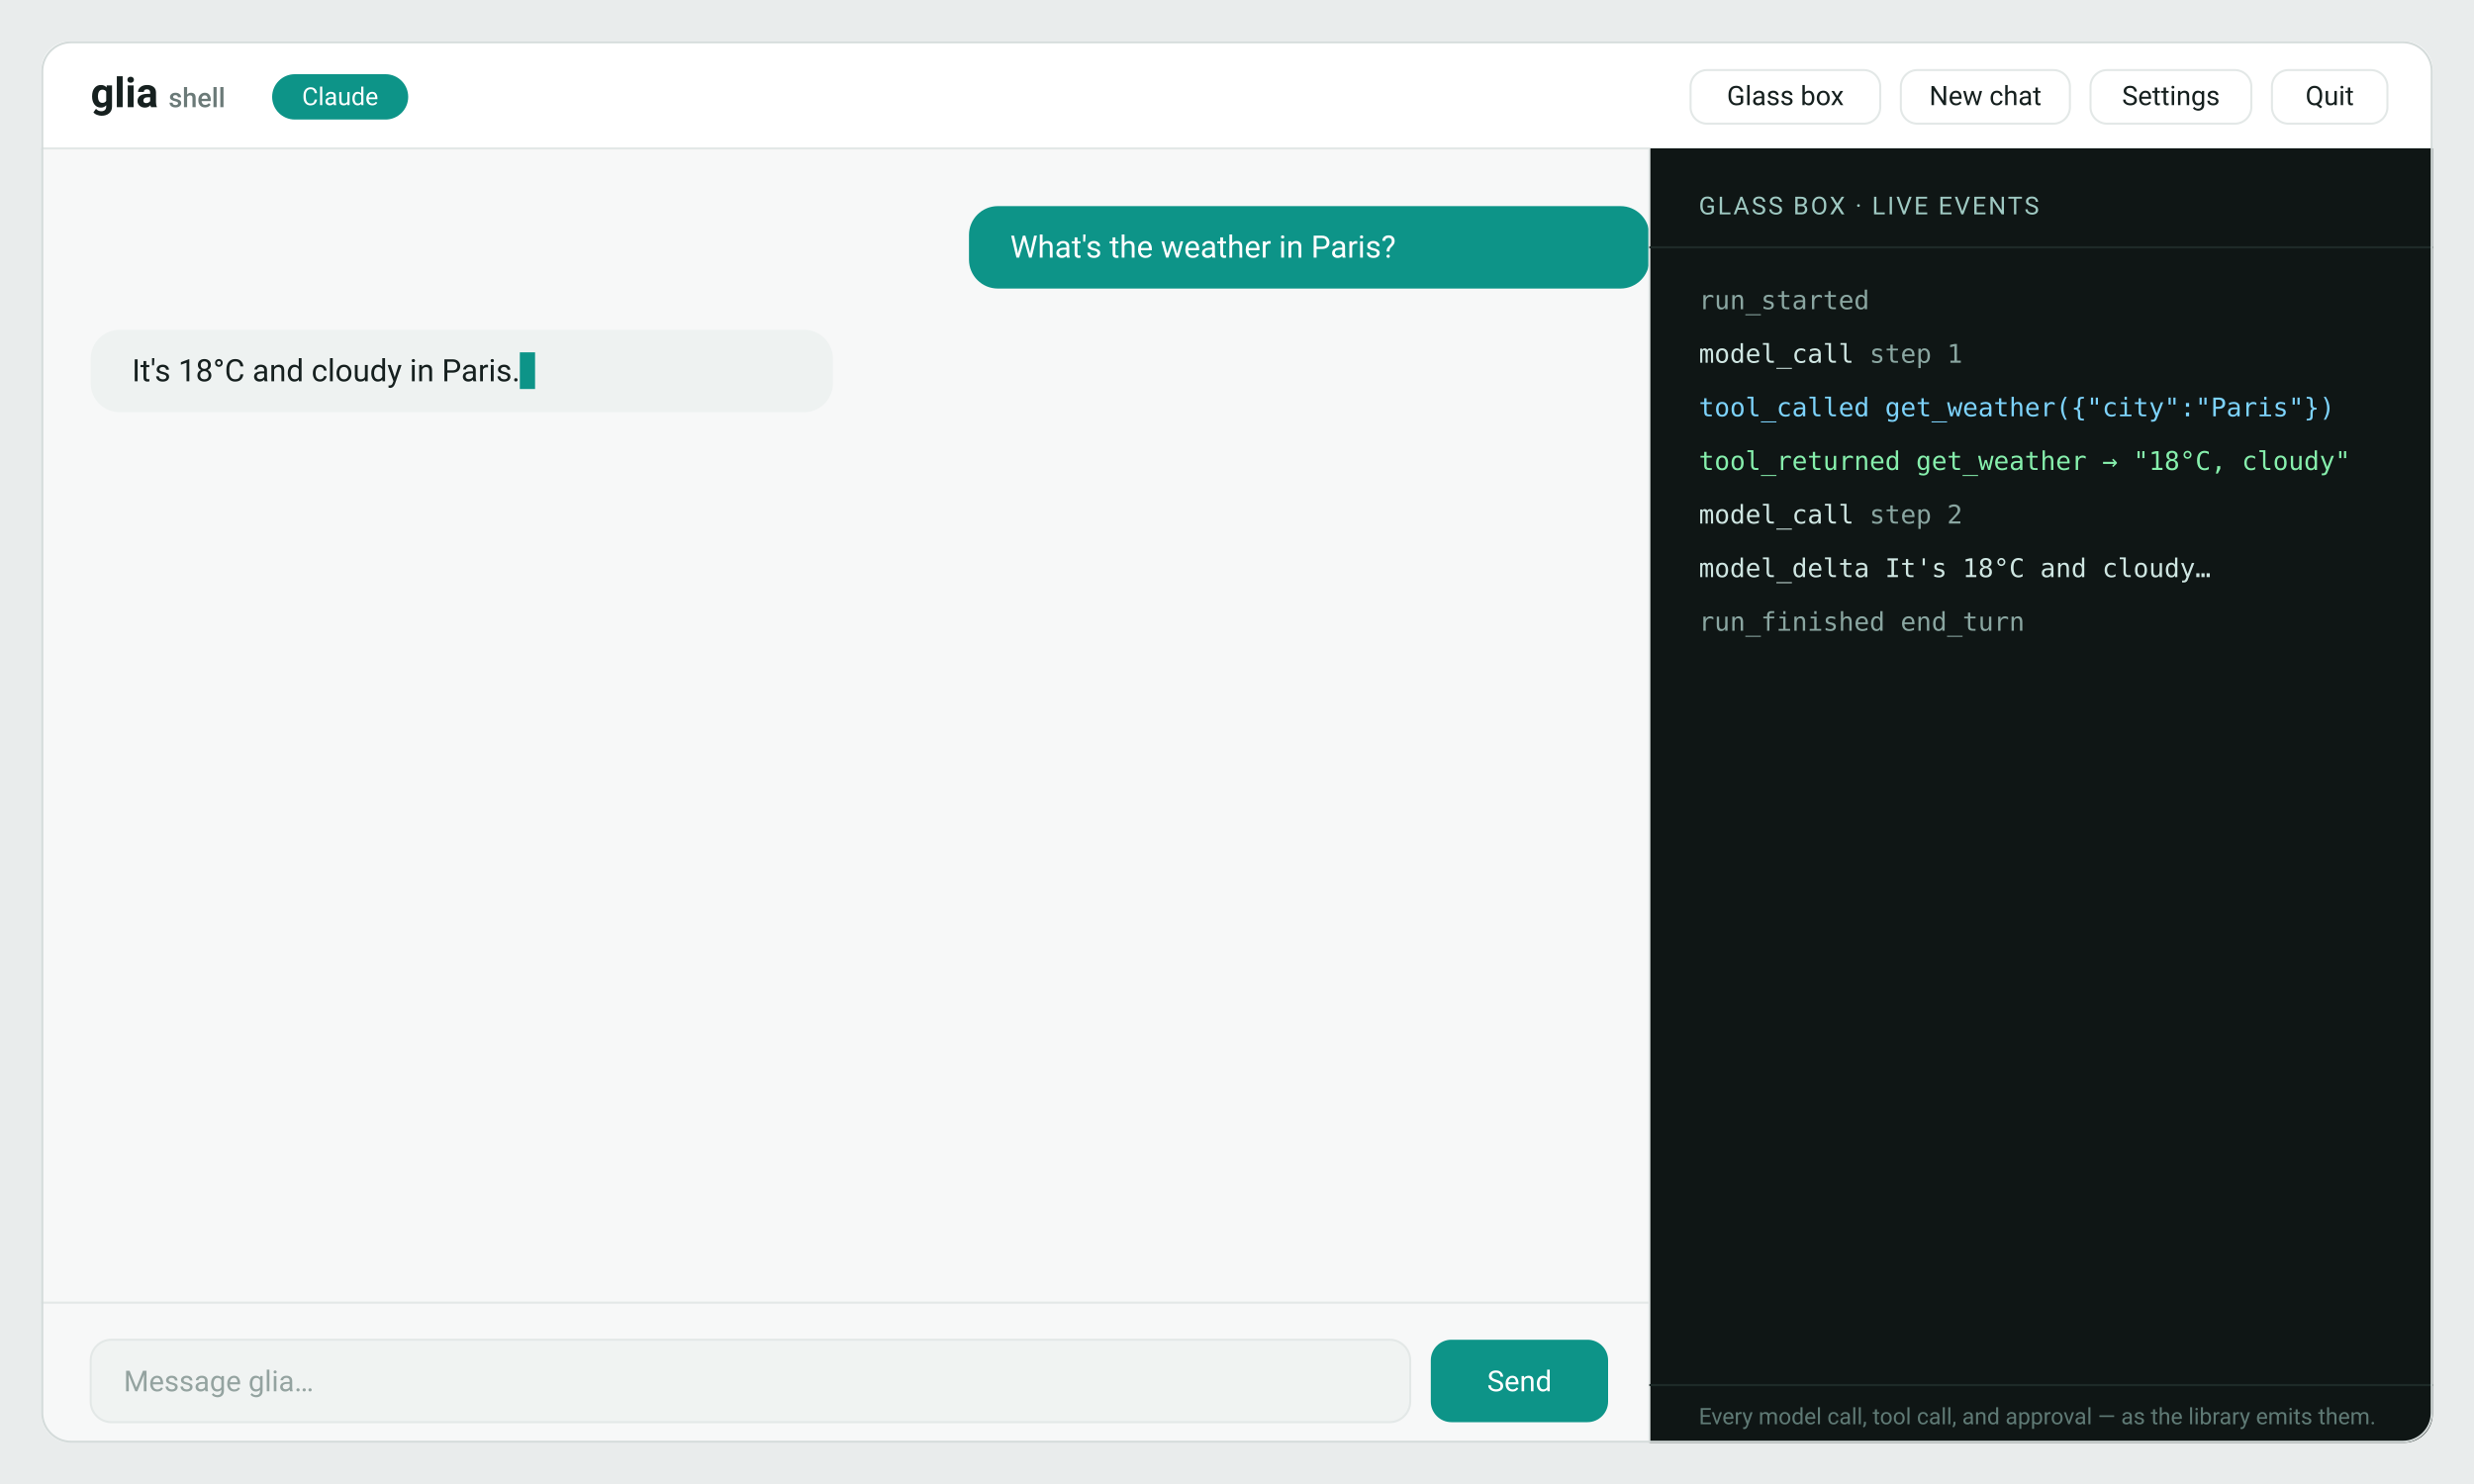
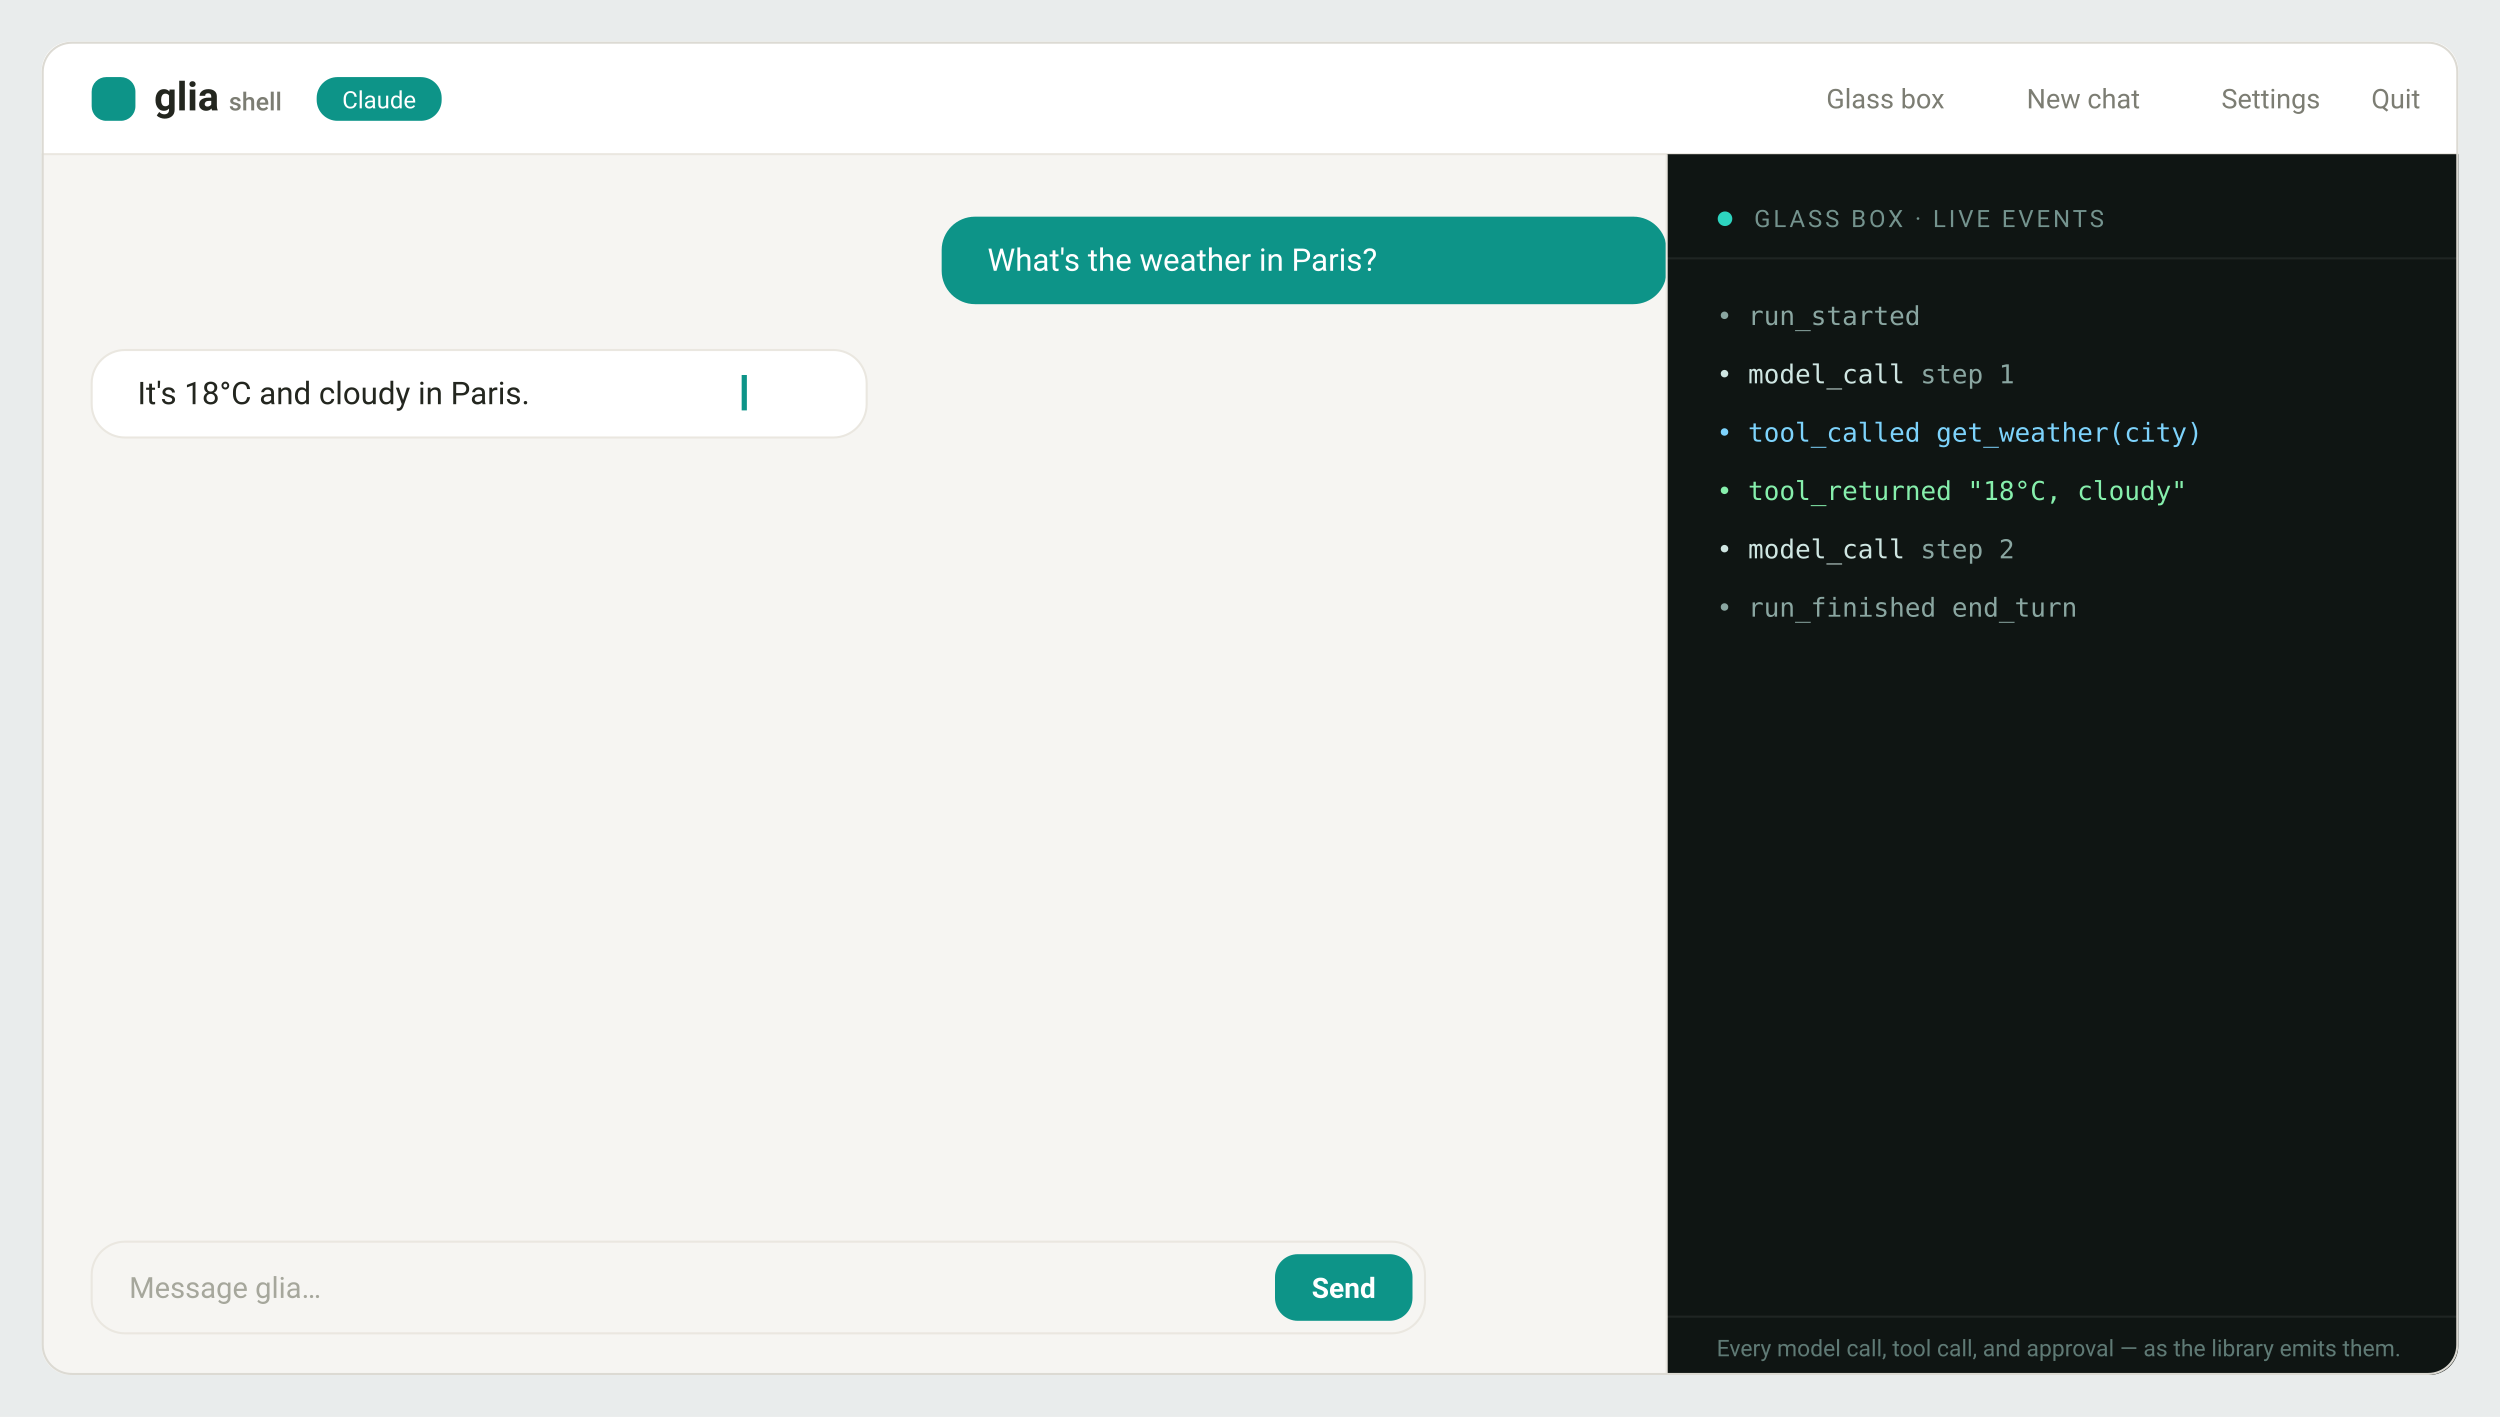
- <svg xmlns="http://www.w3.org/2000/svg" viewBox="0 0 1200 720" font-family="system-ui, -apple-system, Segoe UI, Roboto, sans-serif">
+ <svg xmlns="http://www.w3.org/2000/svg" viewBox="0 0 1200 680" font-family="system-ui, -apple-system, Segoe UI, Roboto, sans-serif">
+   <style>
+     /* Elements default to visible (the final frame), so the image still reads
+        as a full screenshot if a viewer's browser doesn't run SVG animations. */
+     .a { animation: 9s infinite; }
+     .t1 { animation-name: k1; } .t2 { animation-name: k2; } .t3 { animation-name: k3; }
+     .t4 { animation-name: k4; } .t5 { animation-name: k5; } .t6 { animation-name: k6; }
+     .t7 { animation-name: k7; } .t8 { animation-name: k8; }
+     @keyframes k1 { 0%,6%{opacity:0} 8%,100%{opacity:1} }
+     @keyframes k2 { 0%,14%{opacity:0} 16%,100%{opacity:1} }
+     @keyframes k3 { 0%,22%{opacity:0} 24%,100%{opacity:1} }
+     @keyframes k4 { 0%,31%{opacity:0} 33%,100%{opacity:1} }
+     @keyframes k5 { 0%,41%{opacity:0} 43%,100%{opacity:1} }
+     @keyframes k6 { 0%,50%{opacity:0} 52%,100%{opacity:1} }
+     @keyframes k7 { 0%,58%{opacity:0} 60%,100%{opacity:1} }
+     @keyframes k8 { 0%,78%{opacity:0} 80%,100%{opacity:1} }
+     .cursor { animation: blink .9s steps(2) infinite; }
+     @keyframes blink { 50% { opacity: 0; } }
+     .pulse { animation: pulse 2.4s ease-in-out infinite; transform-origin: center; }
+     @keyframes pulse { 50% { opacity: .35; } }
+   </style>
  <defs>
    <clipPath id="win">
-       <rect x="20" y="20" width="1160" height="680" rx="14" />
+       <rect x="20" y="20" width="1160" height="640" rx="14" />
    </clipPath>
  </defs>
-   <rect width="1200" height="720" fill="#e9ecec" />
+   <rect width="1200" height="680" fill="#e9ecec" />
  <g clip-path="url(#win)">
-     <rect x="20" y="20" width="1160" height="680" fill="#f7f8f8" />
-     <rect x="20" y="20" width="1160" height="52" fill="#ffffff" />
-     <line x1="20" y1="72" x2="1180" y2="72" stroke="#e3e8e7" />
-     <text x="44" y="52" font-size="20" font-weight="700" fill="#16201f">glia <tspan font-size="13" font-weight="500" fill="#6b7a78">shell</tspan>
+     <rect x="20" y="20" width="1160" height="640" fill="#f6f5f2" />
+     <rect x="20" y="20" width="1160" height="54" fill="#ffffff" />
+     <line x1="20" y1="74" x2="1180" y2="74" stroke="#eae7e0" />
+     <rect x="44" y="37" width="21" height="21" rx="7" fill="#0d9488" />
+     <text x="74" y="53" font-size="19" font-weight="650" fill="#23261f">glia <tspan font-size="12" font-weight="500" fill="#7c7d73">shell</tspan>
    </text>
-     <rect x="132" y="36" width="66" height="22" rx="11" fill="#0d9488" />
-     <text x="165" y="51" font-size="12" fill="#ffffff" text-anchor="middle">Claude</text>
-     <g fill="#16201f" font-size="13">
-       <rect x="820" y="34" width="92" height="26" rx="8" fill="#fff" stroke="#e3e8e7" />
-       <text x="866" y="51" text-anchor="middle">Glass box</text>
-       <rect x="922" y="34" width="82" height="26" rx="8" fill="#fff" stroke="#e3e8e7" />
-       <text x="963" y="51" text-anchor="middle">New chat</text>
-       <rect x="1014" y="34" width="78" height="26" rx="8" fill="#fff" stroke="#e3e8e7" />
-       <text x="1053" y="51" text-anchor="middle">Settings</text>
-       <rect x="1102" y="34" width="56" height="26" rx="8" fill="#fff" stroke="#e3e8e7" />
-       <text x="1130" y="51" text-anchor="middle">Quit</text>
+     <rect x="152" y="37" width="60" height="21" rx="10" fill="#0d9488" />
+     <text x="182" y="52" font-size="11.5" fill="#fff" text-anchor="middle">Claude</text>
+     <g fill="#7c7d73" font-size="13">
+       <text x="905" y="52" text-anchor="middle">Glass box</text>
+       <text x="1000" y="52" text-anchor="middle">New chat</text>
+       <text x="1090" y="52" text-anchor="middle">Settings</text>
+       <text x="1150" y="52" text-anchor="middle">Quit</text>
    </g>
-     <rect x="470" y="100" width="330" height="40" rx="14" fill="#0d9488" />
-     <text x="490" y="125" font-size="15" fill="#ffffff">What's the weather in Paris?</text>
-     <rect x="44" y="160" width="360" height="40" rx="14" fill="#eef2f1" />
-     <text x="64" y="185" font-size="15" fill="#16201f">It's 18°C and cloudy in Paris.<tspan fill="#0d9488" font-weight="700">▋</tspan>
-     </text>
-     <line x1="20" y1="632" x2="800" y2="632" stroke="#e3e8e7" />
-     <rect x="44" y="650" width="640" height="40" rx="10" fill="#f0f3f2" stroke="#e3e8e7" />
-     <text x="60" y="675" font-size="14" fill="#94a3a0">Message glia…</text>
-     <rect x="694" y="650" width="86" height="40" rx="10" fill="#0d9488" />
-     <text x="737" y="675" font-size="14" fill="#ffffff" text-anchor="middle">Send</text>
-     <rect x="800" y="72" width="380" height="628" fill="#0f1615" />
-     <line x1="800" y1="72" x2="800" y2="700" stroke="#e3e8e7" />
-     <text x="824" y="104" font-size="12" letter-spacing="1" fill="#9fc9c2">GLASS BOX · LIVE EVENTS</text>
-     <line x1="800" y1="120" x2="1180" y2="120" stroke="#1e2a28" />
+     <g class="a t1">
+       <rect x="452" y="104" width="348" height="42" rx="16" fill="#0d9488" />
+       <text x="474" y="130" font-size="15" fill="#fff">What's the weather in Paris?</text>
+     </g>
+     <g class="a t7">
+       <rect x="44" y="168" width="372" height="42" rx="16" fill="#fff" stroke="#eae7e0" />
+       <text x="66" y="194" font-size="15" fill="#23261f">It's 18°C and cloudy in Paris.</text>
+       <rect class="cursor" x="356" y="180" width="2.5" height="17" fill="#0d9488" />
+     </g>
+     <rect x="44" y="596" width="640" height="44" rx="16" fill="#f6f5f2" stroke="#eae7e0" />
+     <text x="62" y="623" font-size="14" fill="#a6a79c">Message glia…</text>
+     <rect x="612" y="602" width="66" height="32" rx="11" fill="#0d9488" />
+     <text x="645" y="623" font-size="13.5" fill="#fff" text-anchor="middle" font-weight="600">Send</text>
+     <rect x="800" y="74" width="380" height="586" fill="#0f1513" />
+     <line x1="800" y1="74" x2="800" y2="660" stroke="#eae7e0" />
+     <circle class="pulse" cx="828" cy="105" r="3.5" fill="#2dd4bf" />
+     <text x="842" y="109" font-size="11.5" letter-spacing="1.4" fill="#9fc9c2" opacity=".7">GLASS BOX · LIVE EVENTS</text>
+     <line x1="800" y1="124" x2="1180" y2="124" stroke="rgba(255,255,255,.07)" />
    <g font-family="ui-monospace, Menlo, Consolas, monospace" font-size="12.5">
-       <text x="824" y="150" fill="#8aa6a1">run_started</text>
-       <text x="824" y="176" fill="#cfe6e2">model_call        <tspan fill="#8aa6a1">step 1</tspan>
+       <text class="a t2" x="824" y="156" fill="#8aa6a1">• run_started</text>
+       <text class="a t3" x="824" y="184" fill="#cfe6e2">• model_call        <tspan fill="#8aa6a1">step 1</tspan>
      </text>
-       <text x="824" y="202" fill="#7dd3fc">tool_called       get_weather({"city":"Paris"})</text>
-       <text x="824" y="228" fill="#86efac">tool_returned     get_weather → "18°C, cloudy"</text>
-       <text x="824" y="254" fill="#cfe6e2">model_call        <tspan fill="#8aa6a1">step 2</tspan>
+       <text class="a t4" x="824" y="212" fill="#7dd3fc">• tool_called       get_weather(city)</text>
+       <text class="a t5" x="824" y="240" fill="#86efac">• tool_returned     "18°C, cloudy"</text>
+       <text class="a t6" x="824" y="268" fill="#cfe6e2">• model_call        <tspan fill="#8aa6a1">step 2</tspan>
      </text>
-       <text x="824" y="280" fill="#cfe6e2">model_delta       It's 18°C and cloudy…</text>
-       <text x="824" y="306" fill="#8aa6a1">run_finished      end_turn</text>
+       <text class="a t8" x="824" y="296" fill="#8aa6a1">• run_finished      end_turn</text>
    </g>
-     <line x1="800" y1="672" x2="1180" y2="672" stroke="#1e2a28" />
-     <text x="824" y="691" font-size="11" fill="#5f7a75">Every model call, tool call, and approval — as the library emits them.</text>
+     <line x1="800" y1="632" x2="1180" y2="632" stroke="rgba(255,255,255,.07)" />
+     <text x="824" y="651" font-size="11" fill="#5f7a75">Every model call, tool call, and approval — as the library emits them.</text>
  </g>
-   <rect x="20.5" y="20.5" width="1159" height="679" rx="14" fill="none" stroke="#d4dbda" />
+   <rect x="20.5" y="20.5" width="1159" height="639" rx="14" fill="none" stroke="#dcdad3" />
</svg>
